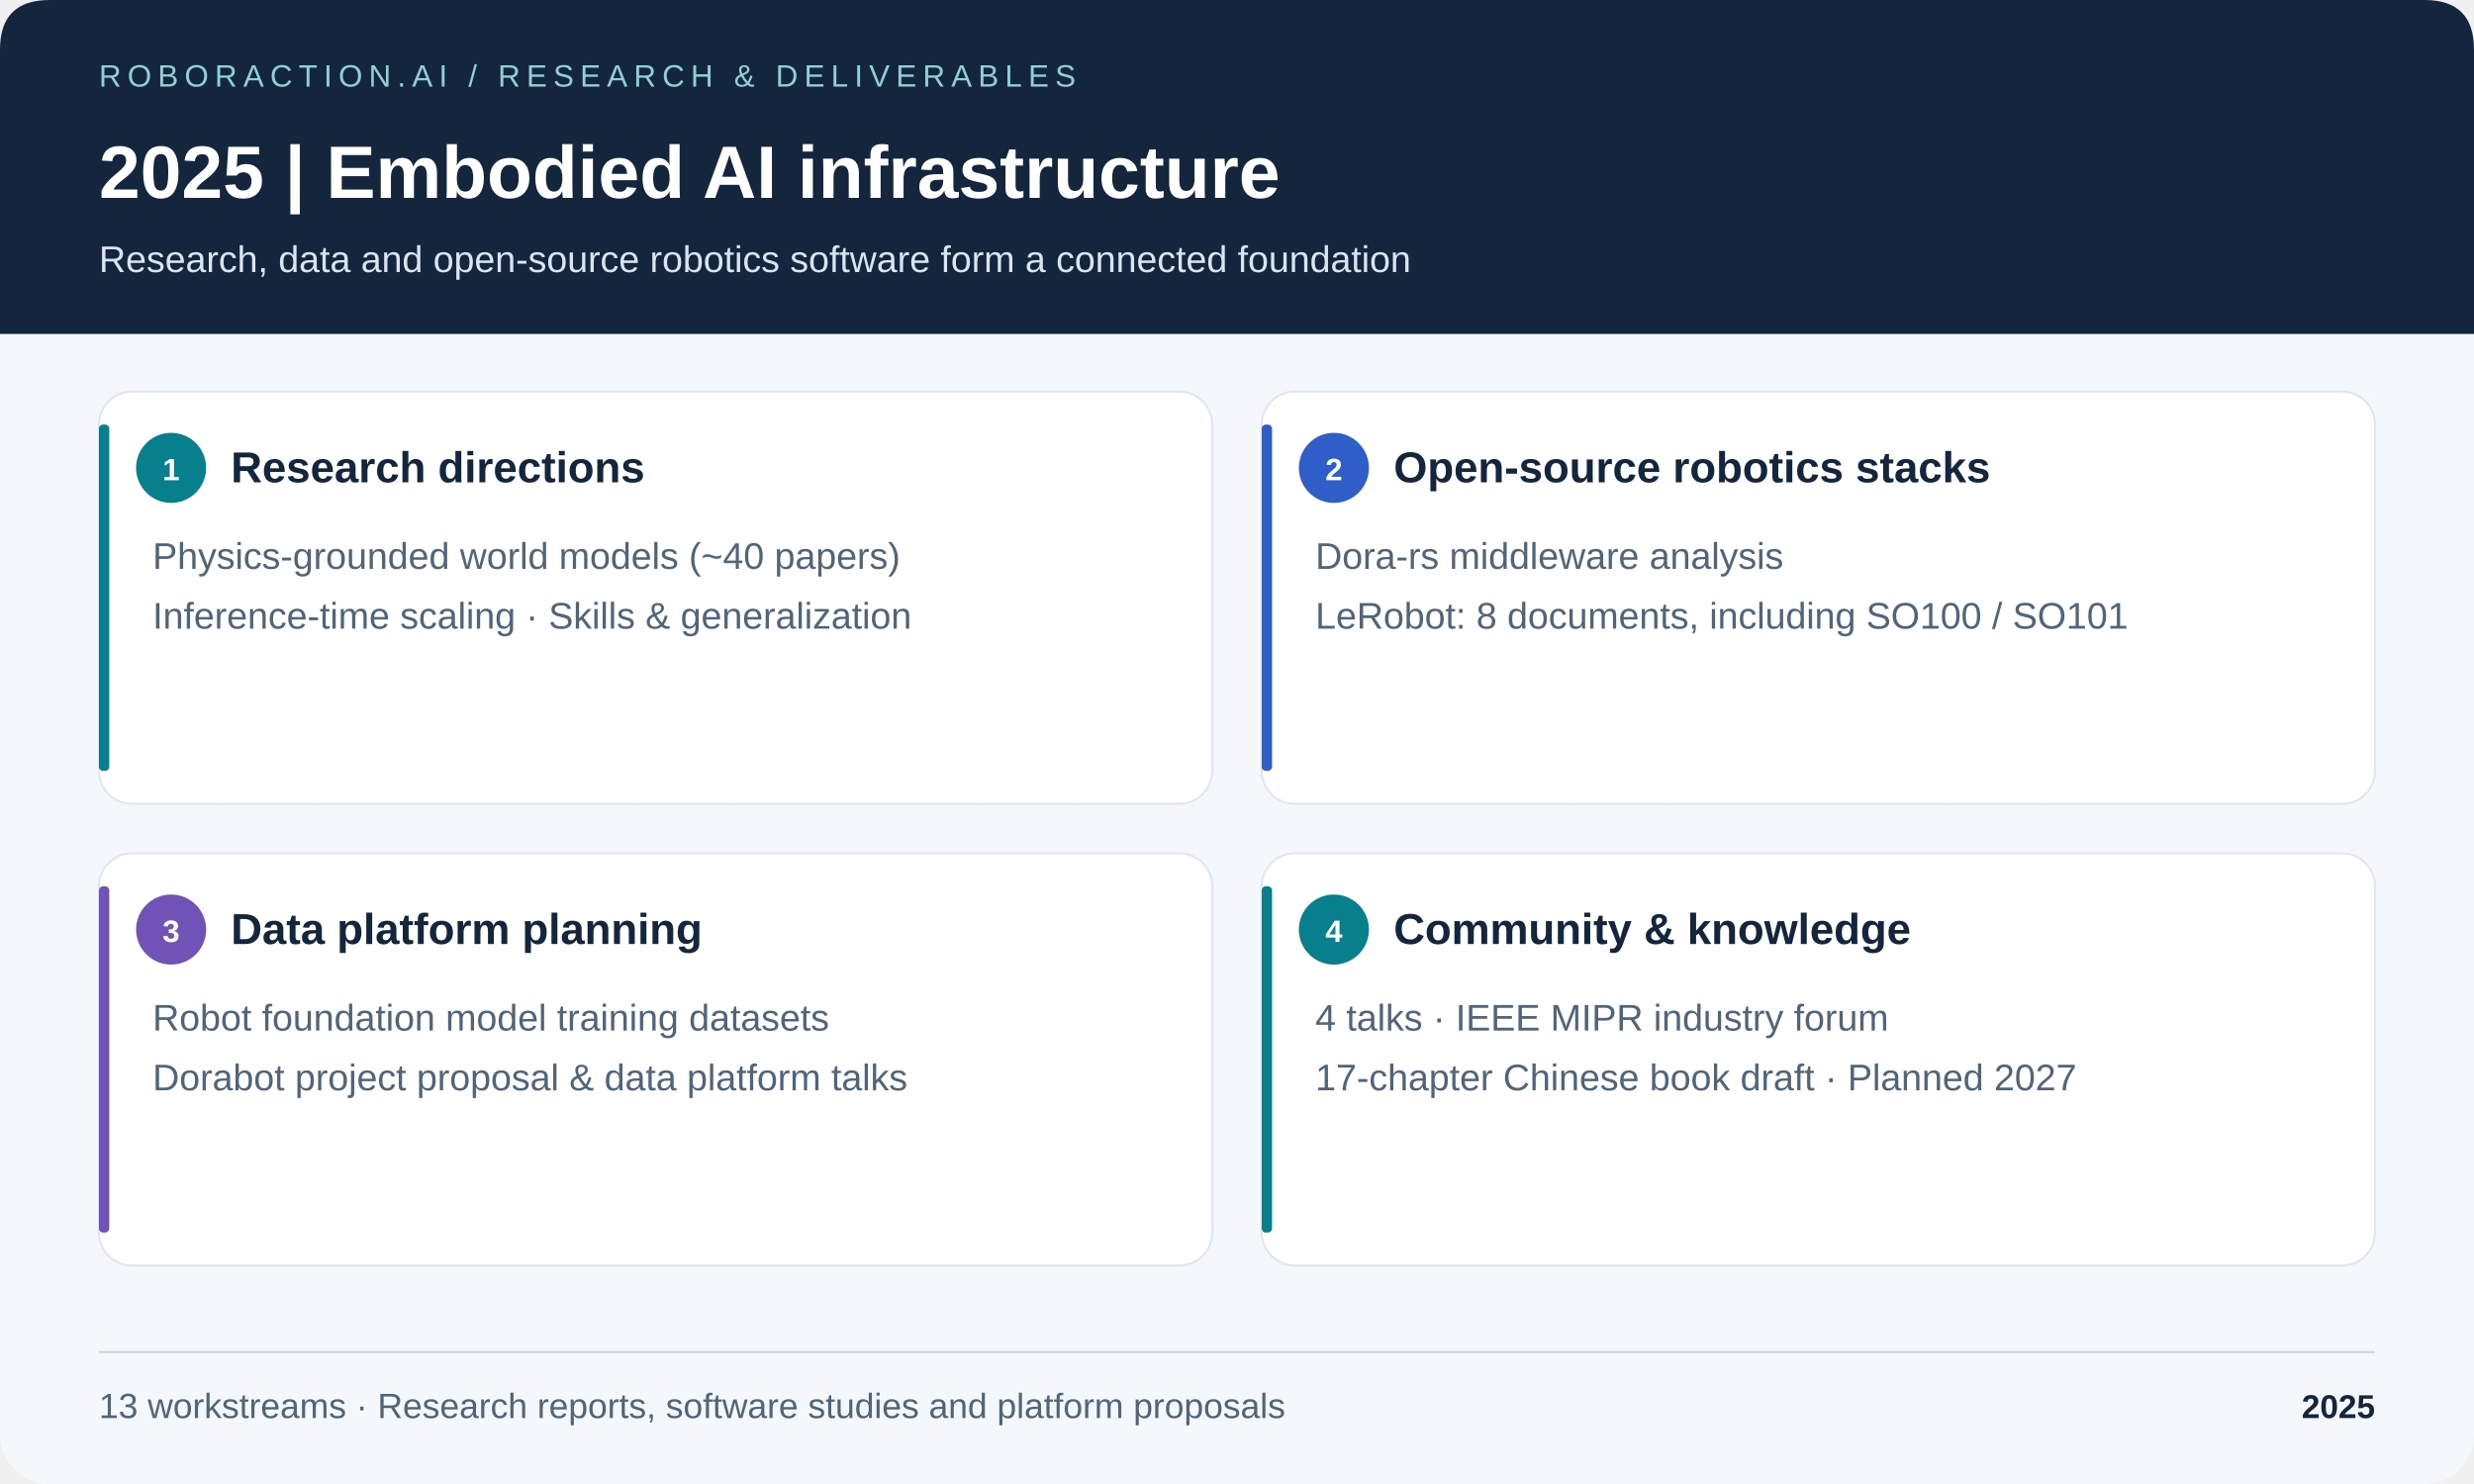
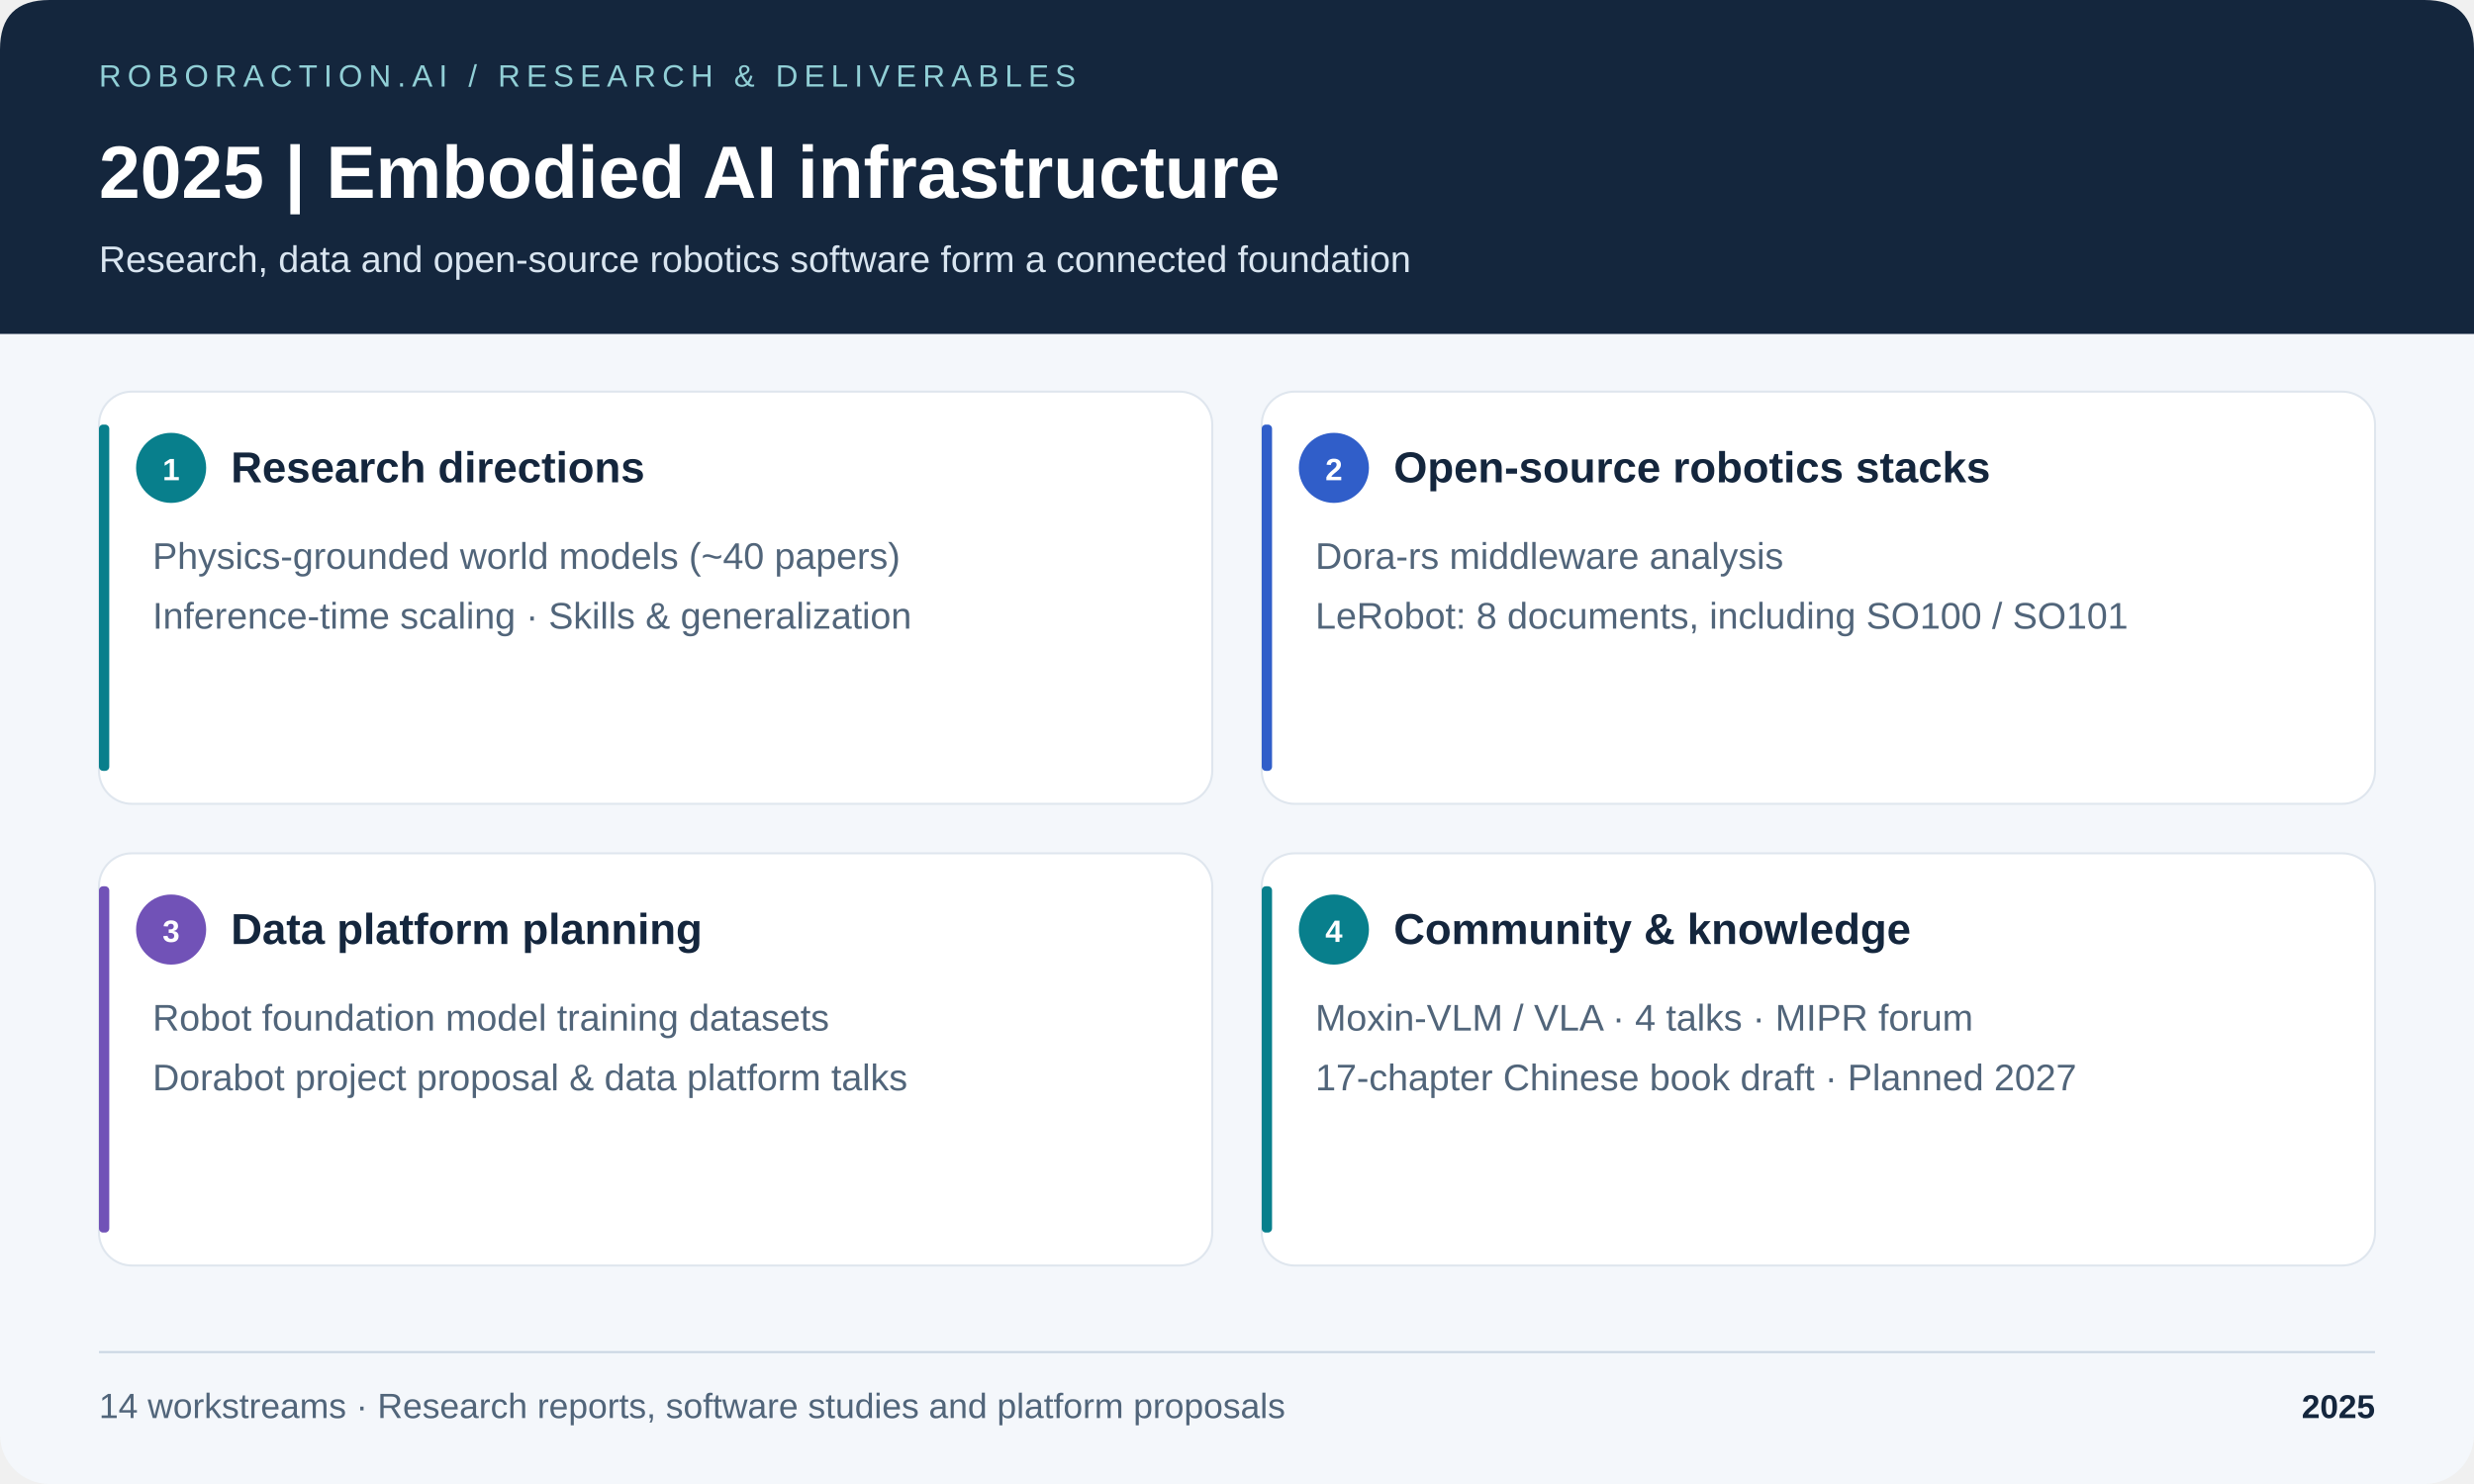
<svg xmlns="http://www.w3.org/2000/svg" width="1200" height="720" viewBox="0 0 1200 720" role="img" aria-labelledby="title desc">
  <rect width="1200" height="720" rx="24" fill="#F4F7FB" />
  <path d="M0 24Q0 0 24 0H1176Q1200 0 1200 24V162H0Z" fill="#14263D" />
  <g font-family="Arial, Helvetica, sans-serif">
    <text x="48" y="42" font-size="15" letter-spacing="3" fill="#91CFD6">ROBORACTION.AI / RESEARCH &amp; DELIVERABLES</text>
    <text x="48" y="96" font-size="36" font-weight="700" fill="white">2025 | Embodied AI infrastructure</text>
    <text x="48" y="132" font-size="18" fill="#D9E5F0">Research, data and open-source robotics software form a connected foundation</text>
    <rect x="48" y="190" width="540" height="200" rx="16" fill="white" stroke="#DFE6EE" />
    <rect x="48" y="206" width="5" height="168" rx="2" fill="#087F8C" />
    <circle cx="83" cy="227" r="17" fill="#087F8C" />
    <text x="83" y="233" text-anchor="middle" fill="white" font-size="15" font-weight="700">1</text>
    <text x="112" y="234" font-size="21" font-weight="700" fill="#14263D">Research directions</text>
    <text x="74" y="276" font-size="18" fill="#51657A">Physics-grounded world models (~40 papers)</text>
    <text x="74" y="305" font-size="18" fill="#51657A">Inference-time scaling · Skills &amp; generalization</text>
    <rect x="612" y="190" width="540" height="200" rx="16" fill="white" stroke="#DFE6EE" />
    <rect x="612" y="206" width="5" height="168" rx="2" fill="#305EC9" />
    <circle cx="647" cy="227" r="17" fill="#305EC9" />
    <text x="647" y="233" text-anchor="middle" fill="white" font-size="15" font-weight="700">2</text>
    <text x="676" y="234" font-size="21" font-weight="700" fill="#14263D">Open-source robotics stacks</text>
    <text x="638" y="276" font-size="18" fill="#51657A">Dora-rs middleware analysis</text>
    <text x="638" y="305" font-size="18" fill="#51657A">LeRobot: 8 documents, including SO100 / SO101</text>
    <rect x="48" y="414" width="540" height="200" rx="16" fill="white" stroke="#DFE6EE" />
    <rect x="48" y="430" width="5" height="168" rx="2" fill="#7152B7" />
    <circle cx="83" cy="451" r="17" fill="#7152B7" />
    <text x="83" y="457" text-anchor="middle" fill="white" font-size="15" font-weight="700">3</text>
    <text x="112" y="458" font-size="21" font-weight="700" fill="#14263D">Data platform planning</text>
    <text x="74" y="500" font-size="18" fill="#51657A">Robot foundation model training datasets</text>
    <text x="74" y="529" font-size="18" fill="#51657A">Dorabot project proposal &amp; data platform talks</text>
    <rect x="612" y="414" width="540" height="200" rx="16" fill="white" stroke="#DFE6EE" />
    <rect x="612" y="430" width="5" height="168" rx="2" fill="#087F8C" />
    <circle cx="647" cy="451" r="17" fill="#087F8C" />
    <text x="647" y="457" text-anchor="middle" fill="white" font-size="15" font-weight="700">4</text>
    <text x="676" y="458" font-size="21" font-weight="700" fill="#14263D">Community &amp; knowledge</text>
-     <text x="638" y="500" font-size="18" fill="#51657A">4 talks · IEEE MIPR industry forum</text>
+     <text x="638" y="500" font-size="18" fill="#51657A">Moxin-VLM / VLA · 4 talks · MIPR forum</text>
    <text x="638" y="529" font-size="18" fill="#51657A">17-chapter Chinese book draft · Planned 2027</text>
    <line x1="48" y1="656" x2="1152" y2="656" stroke="#CAD6E3" />
-     <text x="48" y="688" font-size="17" fill="#51657A">13 workstreams · Research reports, software studies and platform proposals</text>
+     <text x="48" y="688" font-size="17" fill="#51657A">14 workstreams · Research reports, software studies and platform proposals</text>
    <text x="1152" y="688" text-anchor="end" font-size="16" font-weight="700" fill="#14263D">2025</text>
  </g>
</svg>
